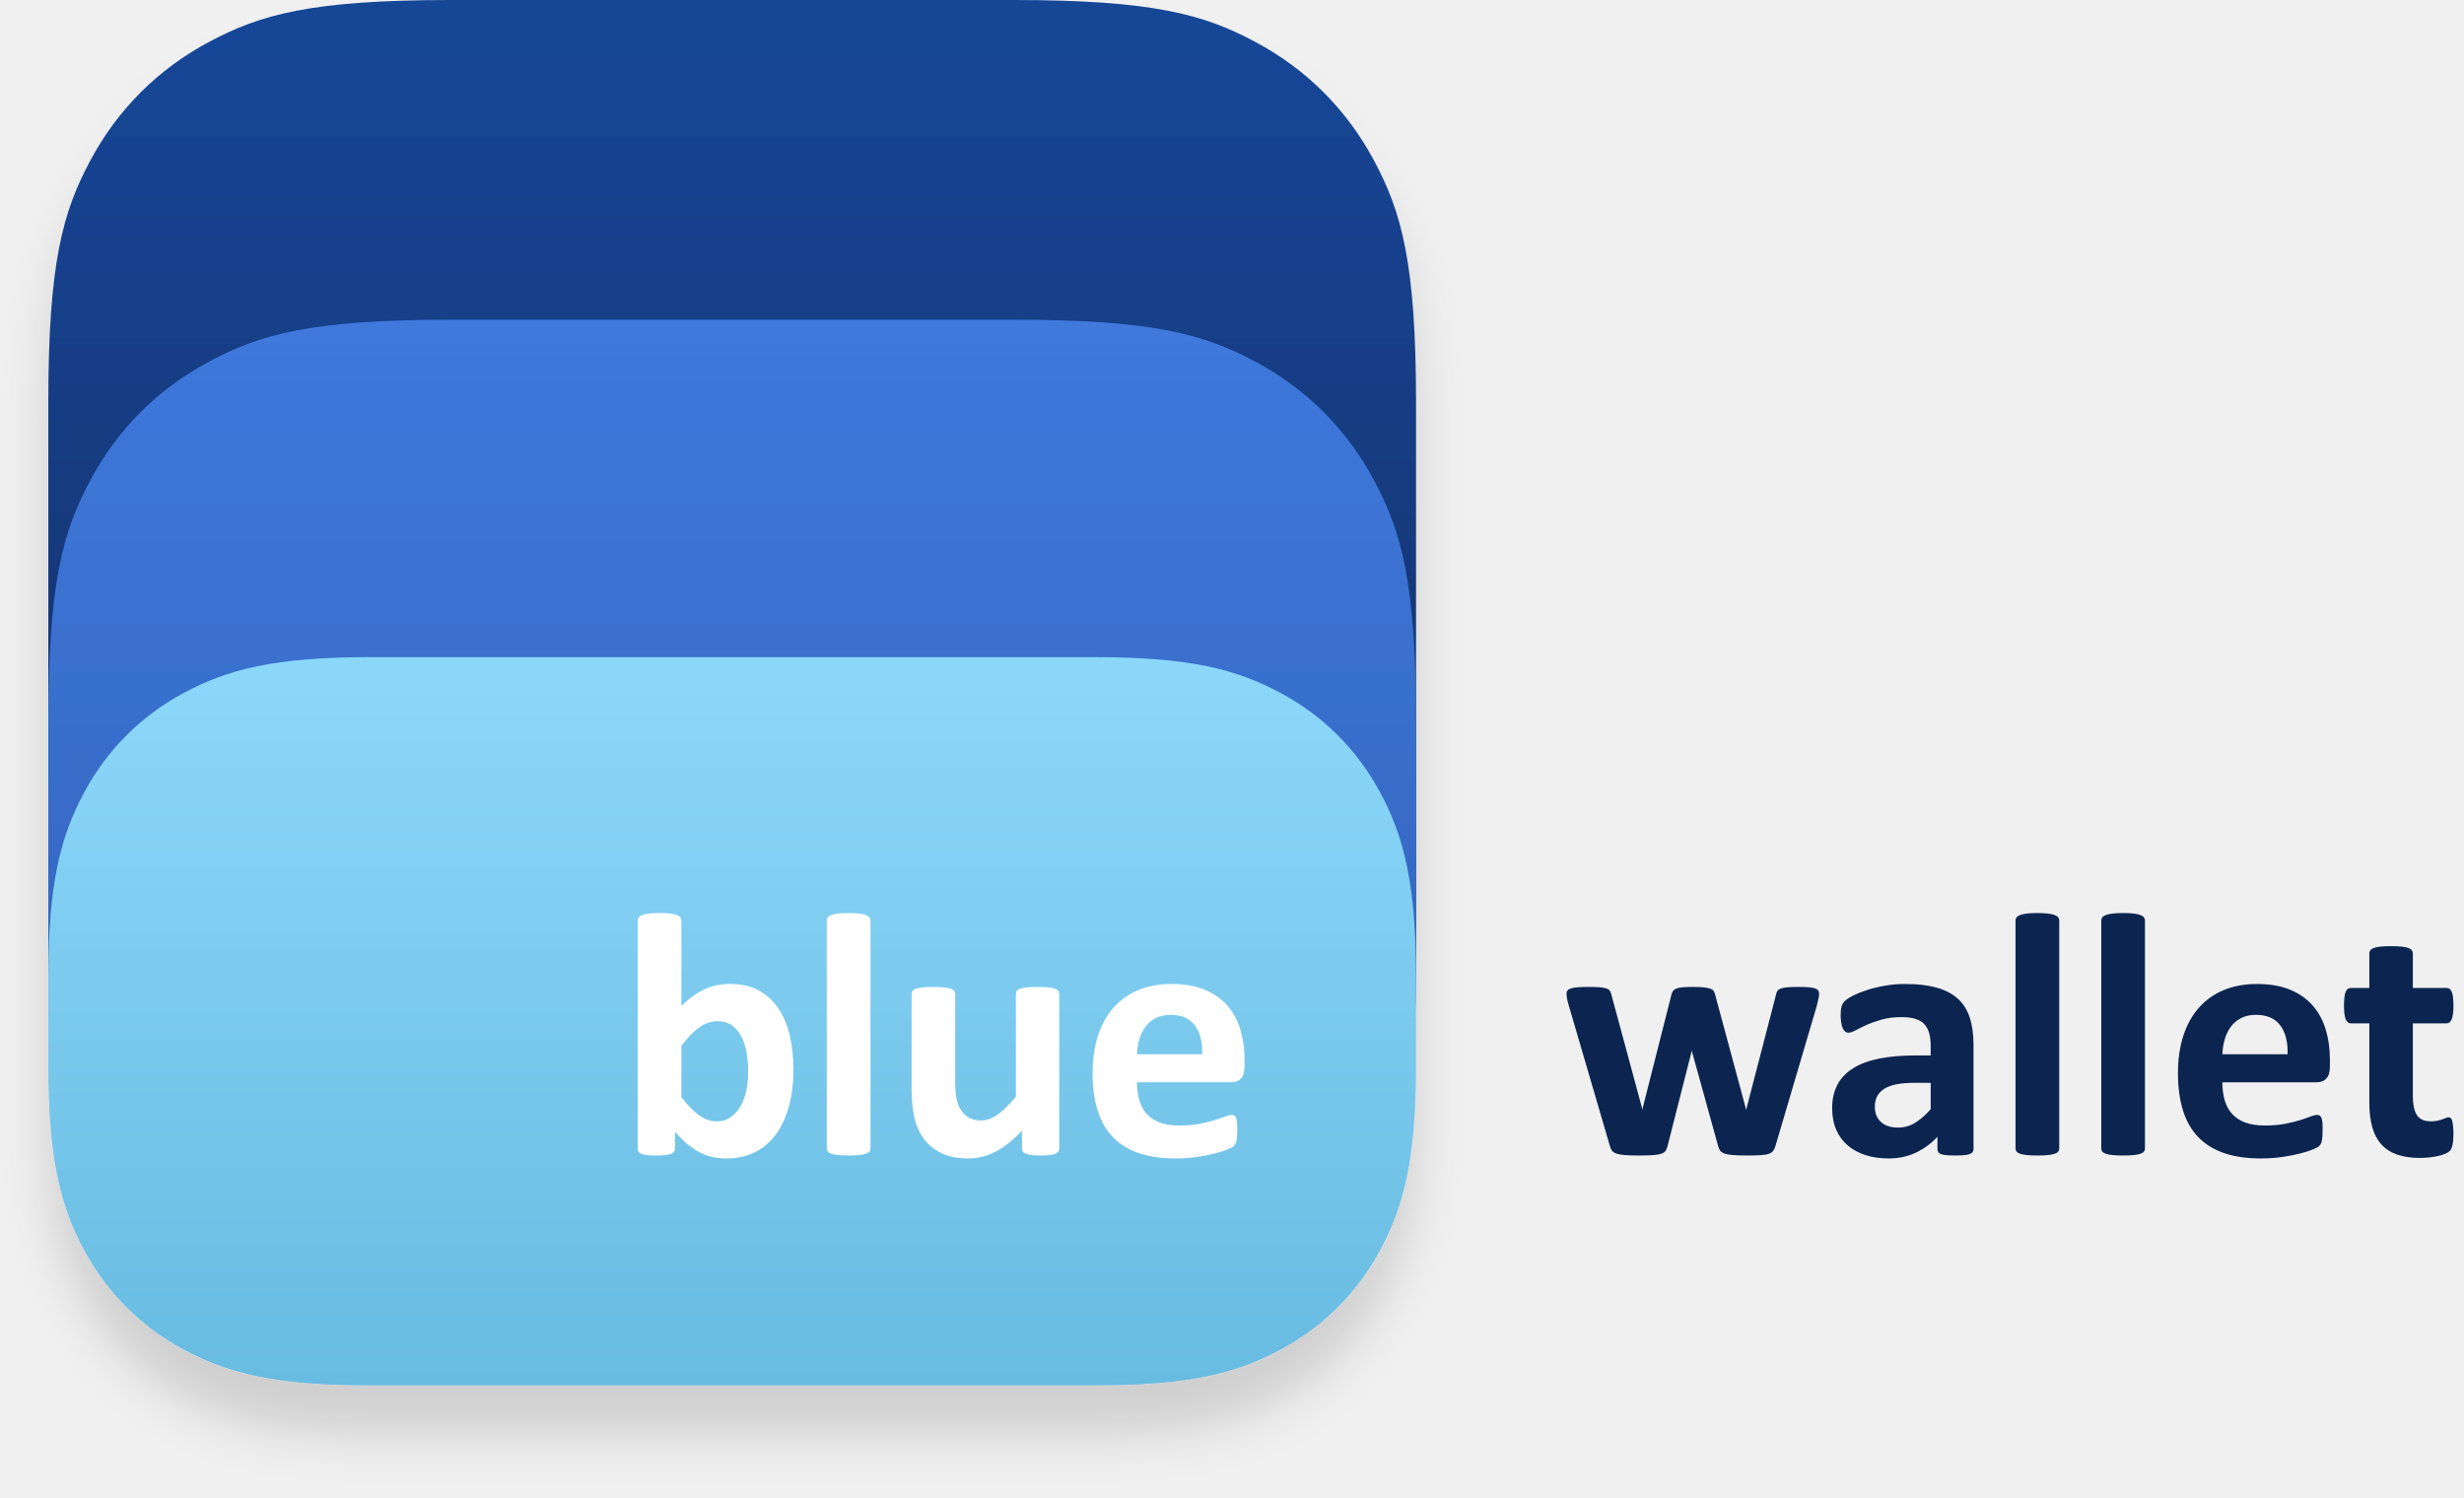
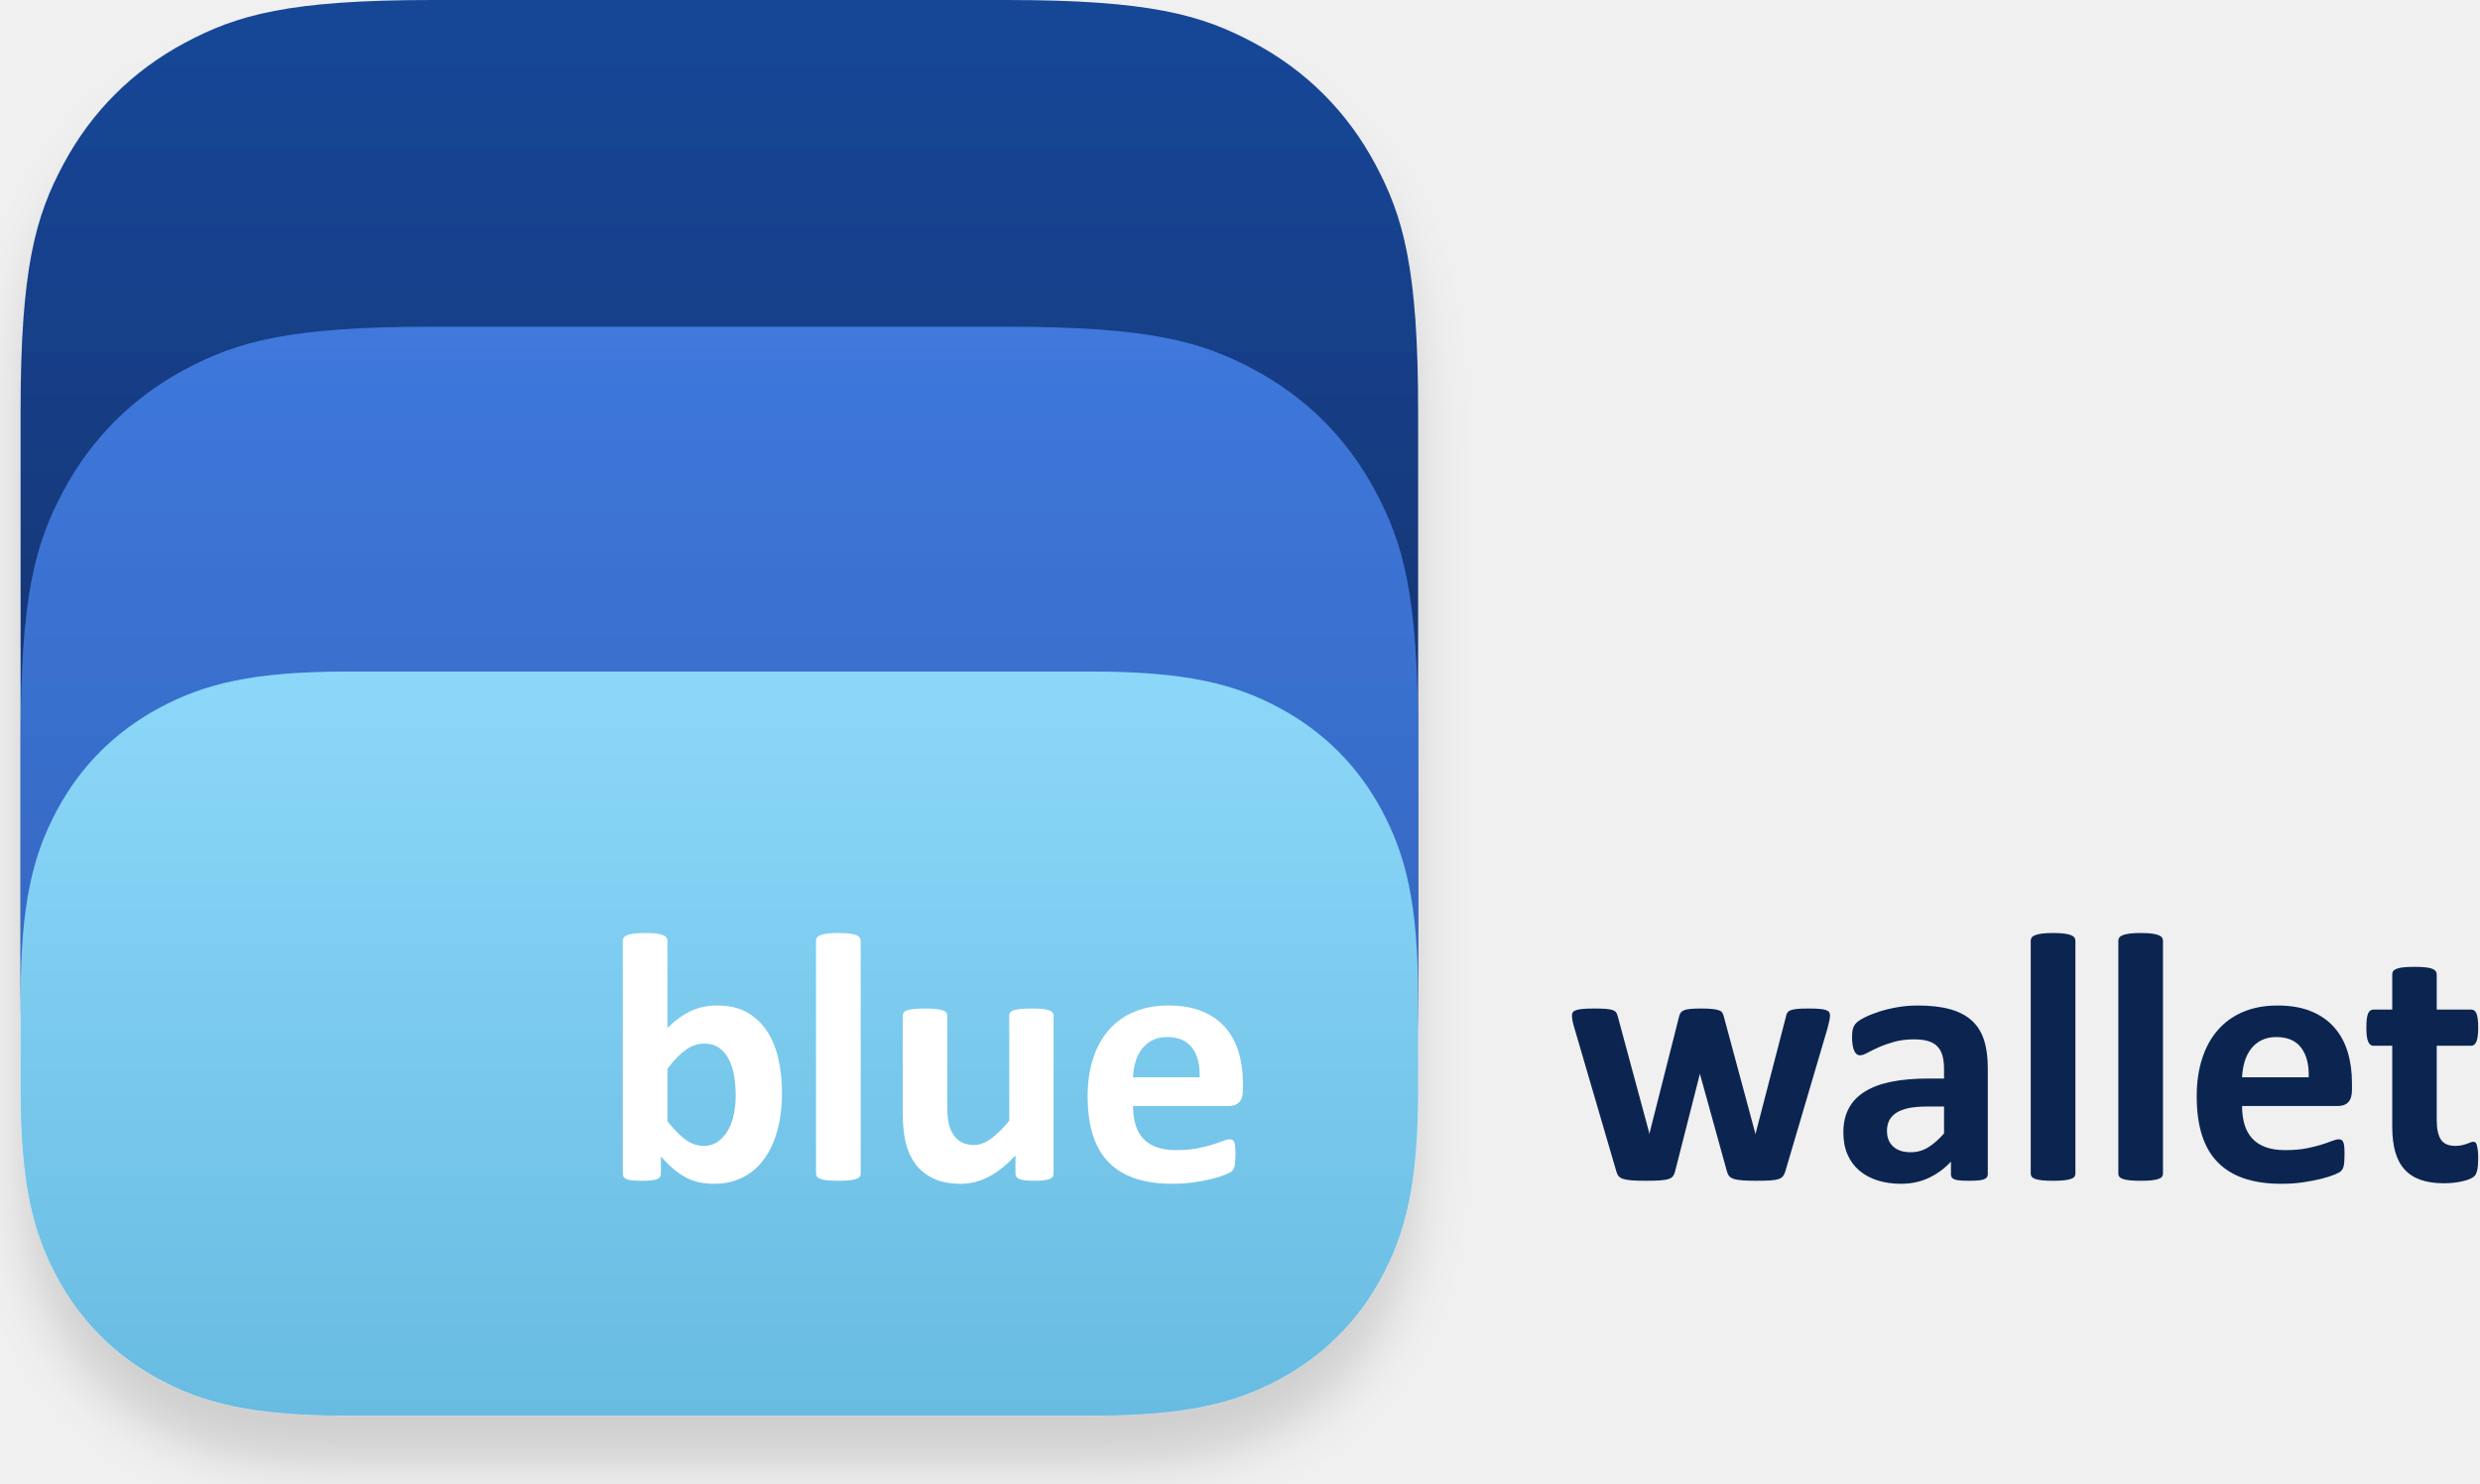
- <svg xmlns="http://www.w3.org/2000/svg" width="102px" height="62px" viewBox="0 0 102 62" version="1.1">
+ <svg xmlns="http://www.w3.org/2000/svg" width="100.47" height="60.106" viewBox="1.166 0 100.47 60.106" version="1.1">
  <defs>
    <filter x="-14.0%" y="-13.8%" width="128.1%" height="127.6%" filterUnits="objectBoundingBox" id="filter-1">
      <feOffset dx="0" dy="2" in="SourceAlpha" result="shadowOffsetOuter1" />
      <feGaussianBlur stdDeviation="1" in="shadowOffsetOuter1" result="shadowBlurOuter1" />
      <feColorMatrix values="0 0 0 0 0   0 0 0 0 0   0 0 0 0 0  0 0 0 0.138 0" type="matrix" in="shadowBlurOuter1" result="shadowMatrixOuter1" />
      <feMerge>
        <feMergeNode in="shadowMatrixOuter1" />
        <feMergeNode in="SourceGraphic" />
      </feMerge>
    </filter>
    <linearGradient x1="50%" y1="2.838%" x2="50%" y2="100%" id="linearGradient-2">
      <stop stop-color="#174697" offset="0%" />
      <stop stop-color="#0C2550" offset="100%" />
    </linearGradient>
    <linearGradient x1="50%" y1="0%" x2="50%" y2="97.884%" id="linearGradient-3">
      <stop stop-color="#3F78DC" offset="0%" />
      <stop stop-color="#2F5FB3" offset="100%" />
    </linearGradient>
    <linearGradient x1="50%" y1="2.725%" x2="50%" y2="100%" id="linearGradient-4">
      <stop stop-color="#8BD7F9" offset="0%" />
      <stop stop-color="#68BBE1" offset="100%" />
    </linearGradient>
  </defs>
  <g id="bluewallet" stroke="none" stroke-width="1" fill="none" fill-rule="evenodd">
    <g id="bluewallet-site-copy-2" transform="translate(-156, -30)">
      <g id="logo-bluewallet" transform="translate(158, 30)">
        <g id="Group-Copy" filter="url(#filter-1)">
          <path d="M16.665,-1.58013034e-15 L39.952,-2.33537939e-16 C45.747,1.35692268e-16 47.849,0.603 49.967,1.736 C52.086,2.869 53.748,4.532 54.881,6.651 C56.014,8.769 56.618,10.87 56.618,16.665 L56.618,39.952 C56.618,45.747 56.014,47.849 54.881,49.967 C53.748,52.086 52.086,53.748 49.967,54.881 C47.849,56.014 45.747,56.618 39.952,56.618 L16.665,56.618 C10.87,56.618 8.769,56.014 6.651,54.881 C4.532,53.748 2.869,52.086 1.736,49.967 C0.603,47.849 2.60802988e-16,45.747 -4.48864133e-16,39.952 L-4.57970006e-16,16.665 C2.66093762e-16,10.87 0.603,8.769 1.736,6.651 C2.869,4.532 4.532,2.869 6.651,1.736 C8.769,0.603 10.87,9.18101232e-16 16.665,-1.58013034e-15 Z" id="Rectangle-Copy" fill="url(#linearGradient-2)" />
          <path d="M16.665,13.235 L39.952,13.235 C45.747,13.235 47.849,13.839 49.967,14.972 C52.086,16.105 53.748,17.767 54.881,19.886 C56.014,22.004 56.618,24.106 56.618,29.901 L56.618,39.217 C56.618,45.012 56.014,47.113 54.881,49.232 C53.748,51.35 52.086,53.013 49.967,54.146 C47.849,55.279 45.747,55.882 39.952,55.882 L16.665,55.882 C10.87,55.882 8.769,55.279 6.651,54.146 C4.532,53.013 2.869,51.35 1.736,49.232 C0.603,47.113 2.60802988e-16,45.012 -4.48864133e-16,39.217 L-1.36480415e-15,29.901 C7.92990512e-16,24.106 0.603,22.004 1.736,19.886 C2.869,17.767 4.532,16.105 6.651,14.972 C8.769,13.839 10.87,13.235 16.665,13.235 Z" id="Rectangle-Copy-2" fill="url(#linearGradient-3)" />
          <path d="M13.249,27.206 L43.368,27.206 C47.249,27.206 49.198,27.716 50.99,28.675 C52.783,29.634 54.19,31.041 55.148,32.833 C56.107,34.626 56.618,36.574 56.618,40.455 L56.618,44.104 C56.618,47.985 56.107,49.933 55.148,51.726 C54.19,53.518 52.783,54.925 50.99,55.884 C49.198,56.842 47.249,57.353 43.368,57.353 L13.249,57.353 C9.368,57.353 7.42,56.842 5.627,55.884 C3.835,54.925 2.428,53.518 1.469,51.726 C0.511,49.933 -2.77257755e-16,47.985 3.82228307e-16,44.104 L2.75457766e-16,40.455 C-1.99809382e-16,36.574 0.511,34.626 1.469,32.833 C2.428,31.041 3.835,29.634 5.627,28.675 C7.42,27.716 9.368,27.206 13.249,27.206 Z" id="Rectangle-Copy-3" fill="url(#linearGradient-4)" />
          <path d="M30.845,44.261 C30.845,44.831 30.783,45.343 30.659,45.798 C30.534,46.253 30.355,46.64 30.12,46.961 C29.885,47.282 29.597,47.528 29.255,47.701 C28.913,47.873 28.524,47.959 28.088,47.959 C27.873,47.959 27.671,47.939 27.485,47.898 C27.298,47.858 27.12,47.792 26.95,47.701 C26.78,47.61 26.612,47.495 26.447,47.356 C26.282,47.217 26.113,47.05 25.941,46.853 L25.941,47.55 C25.941,47.603 25.928,47.647 25.901,47.683 C25.875,47.719 25.832,47.749 25.772,47.773 C25.712,47.797 25.632,47.813 25.532,47.823 C25.431,47.832 25.309,47.837 25.165,47.837 C25.017,47.837 24.894,47.832 24.796,47.823 C24.698,47.813 24.619,47.797 24.559,47.773 C24.499,47.749 24.457,47.719 24.433,47.683 C24.409,47.647 24.397,47.603 24.397,47.55 L24.397,38.107 C24.397,38.06 24.411,38.017 24.44,37.978 C24.469,37.94 24.518,37.908 24.587,37.881 C24.657,37.855 24.749,37.835 24.864,37.82 C24.979,37.806 25.125,37.799 25.302,37.799 C25.479,37.799 25.625,37.806 25.74,37.82 C25.855,37.835 25.947,37.855 26.016,37.881 C26.086,37.908 26.135,37.94 26.164,37.978 C26.192,38.017 26.207,38.06 26.207,38.107 L26.207,41.648 C26.369,41.485 26.532,41.346 26.695,41.231 C26.858,41.116 27.02,41.022 27.183,40.947 C27.346,40.873 27.514,40.819 27.686,40.786 C27.858,40.752 28.04,40.736 28.232,40.736 C28.705,40.736 29.108,40.83 29.438,41.019 C29.768,41.208 30.037,41.463 30.246,41.784 C30.454,42.105 30.606,42.479 30.702,42.908 C30.797,43.336 30.845,43.787 30.845,44.261 Z M28.971,44.391 C28.971,44.118 28.951,43.854 28.91,43.601 C28.869,43.347 28.799,43.122 28.698,42.926 C28.598,42.729 28.467,42.573 28.307,42.455 C28.147,42.338 27.944,42.279 27.7,42.279 C27.581,42.279 27.463,42.296 27.348,42.33 C27.233,42.363 27.115,42.421 26.993,42.502 C26.871,42.583 26.745,42.689 26.616,42.818 C26.487,42.947 26.35,43.108 26.207,43.299 L26.207,45.425 C26.46,45.75 26.703,45.998 26.935,46.168 C27.168,46.338 27.411,46.423 27.664,46.423 C27.899,46.423 28.098,46.363 28.26,46.243 C28.423,46.123 28.558,45.968 28.666,45.776 C28.774,45.585 28.851,45.367 28.899,45.123 C28.947,44.879 28.971,44.635 28.971,44.391 Z M34.035,47.55 C34.035,47.598 34.02,47.64 33.992,47.676 C33.963,47.712 33.914,47.741 33.844,47.765 C33.775,47.789 33.683,47.807 33.568,47.819 C33.453,47.831 33.307,47.837 33.13,47.837 C32.953,47.837 32.807,47.831 32.692,47.819 C32.577,47.807 32.485,47.789 32.416,47.765 C32.346,47.741 32.297,47.712 32.268,47.676 C32.24,47.64 32.225,47.598 32.225,47.55 L32.225,38.107 C32.225,38.06 32.24,38.017 32.268,37.978 C32.297,37.94 32.346,37.908 32.416,37.881 C32.485,37.855 32.577,37.835 32.692,37.82 C32.807,37.806 32.953,37.799 33.13,37.799 C33.307,37.799 33.453,37.806 33.568,37.82 C33.683,37.835 33.775,37.855 33.844,37.881 C33.914,37.908 33.963,37.94 33.992,37.978 C34.02,38.017 34.035,38.06 34.035,38.107 L34.035,47.55 Z M41.849,47.55 C41.849,47.598 41.837,47.64 41.813,47.676 C41.789,47.712 41.747,47.741 41.687,47.765 C41.627,47.789 41.548,47.807 41.45,47.819 C41.352,47.831 41.229,47.837 41.08,47.837 C40.922,47.837 40.794,47.831 40.696,47.819 C40.598,47.807 40.52,47.789 40.463,47.765 C40.405,47.741 40.365,47.712 40.341,47.676 C40.317,47.64 40.305,47.598 40.305,47.55 L40.305,46.81 C39.95,47.193 39.59,47.481 39.224,47.672 C38.858,47.864 38.478,47.959 38.086,47.959 C37.646,47.959 37.276,47.887 36.977,47.744 C36.677,47.6 36.436,47.404 36.251,47.155 C36.067,46.906 35.935,46.618 35.856,46.29 C35.777,45.962 35.738,45.554 35.738,45.065 L35.738,41.145 C35.738,41.097 35.751,41.055 35.777,41.019 C35.804,40.983 35.852,40.953 35.921,40.929 C35.99,40.906 36.084,40.888 36.201,40.876 C36.318,40.864 36.463,40.858 36.635,40.858 C36.813,40.858 36.959,40.864 37.073,40.876 C37.188,40.888 37.281,40.906 37.35,40.929 C37.419,40.953 37.468,40.983 37.497,41.019 C37.526,41.055 37.54,41.097 37.54,41.145 L37.54,44.764 C37.54,45.099 37.562,45.355 37.605,45.532 C37.648,45.709 37.714,45.861 37.802,45.988 C37.891,46.115 38.003,46.213 38.14,46.283 C38.276,46.352 38.435,46.387 38.617,46.387 C38.847,46.387 39.078,46.303 39.31,46.135 C39.542,45.968 39.79,45.724 40.053,45.403 L40.053,41.145 C40.053,41.097 40.067,41.055 40.093,41.019 C40.119,40.983 40.167,40.953 40.237,40.929 C40.306,40.906 40.398,40.888 40.513,40.876 C40.628,40.864 40.774,40.858 40.951,40.858 C41.128,40.858 41.274,40.864 41.389,40.876 C41.504,40.888 41.595,40.906 41.662,40.929 C41.729,40.953 41.777,40.983 41.805,41.019 C41.834,41.055 41.849,41.097 41.849,41.145 L41.849,47.55 Z M49.519,44.161 C49.519,44.381 49.47,44.544 49.372,44.649 C49.273,44.754 49.138,44.807 48.966,44.807 L45.067,44.807 C45.067,45.08 45.099,45.328 45.164,45.55 C45.228,45.773 45.331,45.962 45.472,46.117 C45.614,46.273 45.796,46.392 46.018,46.473 C46.241,46.554 46.508,46.595 46.819,46.595 C47.135,46.595 47.412,46.572 47.652,46.527 C47.891,46.481 48.098,46.431 48.273,46.376 C48.448,46.321 48.592,46.271 48.707,46.225 C48.822,46.18 48.916,46.157 48.987,46.157 C49.03,46.157 49.066,46.165 49.095,46.182 C49.124,46.199 49.148,46.229 49.167,46.272 C49.186,46.315 49.199,46.376 49.206,46.455 C49.214,46.534 49.217,46.633 49.217,46.753 C49.217,46.858 49.215,46.948 49.21,47.022 C49.205,47.096 49.198,47.16 49.188,47.212 C49.179,47.265 49.165,47.309 49.145,47.345 C49.126,47.381 49.101,47.416 49.07,47.449 C49.039,47.483 48.954,47.528 48.815,47.586 C48.676,47.643 48.499,47.7 48.284,47.755 C48.068,47.81 47.822,47.858 47.544,47.898 C47.266,47.939 46.97,47.959 46.654,47.959 C46.084,47.959 45.585,47.887 45.157,47.744 C44.728,47.6 44.37,47.382 44.083,47.09 C43.796,46.798 43.582,46.43 43.44,45.985 C43.299,45.539 43.229,45.018 43.229,44.419 C43.229,43.85 43.303,43.336 43.451,42.879 C43.6,42.422 43.815,42.034 44.097,41.716 C44.38,41.397 44.723,41.154 45.128,40.987 C45.532,40.819 45.988,40.736 46.496,40.736 C47.032,40.736 47.49,40.815 47.871,40.973 C48.251,41.131 48.564,41.35 48.808,41.63 C49.052,41.91 49.232,42.241 49.346,42.624 C49.461,43.007 49.519,43.424 49.519,43.874 L49.519,44.161 Z M47.767,43.644 C47.781,43.136 47.679,42.738 47.462,42.448 C47.244,42.159 46.907,42.014 46.453,42.014 C46.223,42.014 46.023,42.057 45.853,42.143 C45.683,42.229 45.542,42.345 45.429,42.491 C45.317,42.637 45.231,42.81 45.171,43.008 C45.111,43.207 45.076,43.419 45.067,43.644 L47.767,43.644 Z" id="blue" fill="#FFFFFF" />
        </g>
        <path d="M73.304,41.131 C73.304,41.183 73.297,41.248 73.283,41.324 C73.268,41.401 73.242,41.511 73.204,41.655 L71.495,47.449 C71.471,47.531 71.44,47.597 71.402,47.647 C71.363,47.697 71.305,47.737 71.226,47.765 C71.147,47.794 71.034,47.813 70.888,47.823 C70.742,47.832 70.552,47.837 70.317,47.837 C70.083,47.837 69.891,47.831 69.743,47.819 C69.594,47.807 69.478,47.787 69.395,47.758 C69.311,47.729 69.25,47.69 69.211,47.64 C69.173,47.589 69.144,47.526 69.125,47.449 L68.048,43.558 L68.034,43.493 L68.019,43.558 L67.029,47.449 C67.009,47.531 66.982,47.597 66.946,47.647 C66.91,47.697 66.849,47.737 66.763,47.765 C66.677,47.794 66.559,47.813 66.411,47.823 C66.263,47.832 66.071,47.837 65.837,47.837 C65.597,47.837 65.405,47.831 65.259,47.819 C65.112,47.807 64.998,47.787 64.914,47.758 C64.83,47.729 64.769,47.69 64.731,47.64 C64.692,47.589 64.664,47.526 64.645,47.449 L62.95,41.655 C62.907,41.516 62.879,41.407 62.867,41.328 C62.855,41.249 62.849,41.183 62.849,41.131 C62.849,41.083 62.863,41.041 62.889,41.005 C62.915,40.969 62.963,40.94 63.033,40.919 C63.102,40.897 63.195,40.882 63.313,40.872 C63.43,40.862 63.577,40.858 63.754,40.858 C63.946,40.858 64.101,40.862 64.221,40.872 C64.341,40.882 64.434,40.898 64.501,40.922 C64.568,40.946 64.615,40.979 64.641,41.019 C64.667,41.06 64.688,41.109 64.702,41.166 L65.973,45.87 L65.987,45.956 L66.002,45.87 L67.194,41.166 C67.208,41.109 67.231,41.06 67.262,41.019 C67.293,40.979 67.34,40.946 67.402,40.922 C67.464,40.898 67.552,40.882 67.664,40.872 C67.777,40.862 67.921,40.858 68.098,40.858 C68.276,40.858 68.419,40.864 68.529,40.876 C68.639,40.888 68.727,40.904 68.791,40.926 C68.856,40.947 68.901,40.976 68.928,41.012 C68.954,41.048 68.974,41.09 68.989,41.138 L70.267,45.877 L70.289,45.956 L70.303,45.87 L71.524,41.166 C71.533,41.109 71.552,41.06 71.581,41.019 C71.61,40.979 71.658,40.946 71.725,40.922 C71.792,40.898 71.883,40.882 71.998,40.872 C72.112,40.862 72.258,40.858 72.436,40.858 C72.613,40.858 72.757,40.862 72.87,40.872 C72.982,40.882 73.071,40.897 73.136,40.919 C73.2,40.94 73.245,40.969 73.268,41.005 C73.292,41.041 73.304,41.083 73.304,41.131 Z M79.696,47.572 C79.696,47.639 79.672,47.691 79.625,47.729 C79.577,47.768 79.501,47.795 79.398,47.812 C79.295,47.829 79.144,47.837 78.942,47.837 C78.727,47.837 78.57,47.829 78.472,47.812 C78.374,47.795 78.305,47.768 78.264,47.729 C78.223,47.691 78.203,47.639 78.203,47.572 L78.203,47.062 C77.94,47.344 77.639,47.564 77.302,47.722 C76.964,47.88 76.59,47.959 76.178,47.959 C75.838,47.959 75.526,47.915 75.241,47.826 C74.956,47.738 74.709,47.606 74.501,47.431 C74.293,47.257 74.131,47.04 74.017,46.782 C73.902,46.523 73.844,46.222 73.844,45.877 C73.844,45.504 73.917,45.179 74.063,44.904 C74.209,44.629 74.427,44.401 74.717,44.222 C75.006,44.042 75.366,43.909 75.797,43.823 C76.228,43.737 76.728,43.694 77.298,43.694 L77.923,43.694 L77.923,43.306 C77.923,43.105 77.902,42.929 77.862,42.778 C77.821,42.628 77.754,42.502 77.661,42.401 C77.567,42.301 77.443,42.227 77.287,42.179 C77.132,42.131 76.939,42.107 76.709,42.107 C76.408,42.107 76.138,42.141 75.901,42.208 C75.664,42.275 75.455,42.349 75.273,42.43 C75.091,42.512 74.939,42.586 74.817,42.653 C74.695,42.72 74.596,42.753 74.519,42.753 C74.467,42.753 74.42,42.737 74.379,42.703 C74.338,42.67 74.305,42.622 74.279,42.559 C74.252,42.497 74.232,42.421 74.218,42.33 C74.203,42.239 74.196,42.138 74.196,42.028 C74.196,41.88 74.208,41.762 74.232,41.676 C74.256,41.59 74.301,41.512 74.368,41.443 C74.435,41.373 74.553,41.297 74.72,41.213 C74.888,41.129 75.084,41.052 75.309,40.98 C75.534,40.908 75.779,40.849 76.045,40.804 C76.311,40.758 76.585,40.736 76.867,40.736 C77.37,40.736 77.8,40.785 78.156,40.883 C78.513,40.981 78.806,41.132 79.036,41.335 C79.266,41.539 79.433,41.801 79.538,42.121 C79.644,42.442 79.696,42.823 79.696,43.263 L79.696,47.572 Z M77.923,44.829 L77.233,44.829 C76.941,44.829 76.693,44.85 76.487,44.893 C76.281,44.936 76.113,45.001 75.984,45.087 C75.855,45.173 75.76,45.277 75.7,45.399 C75.641,45.521 75.611,45.661 75.611,45.819 C75.611,46.088 75.696,46.298 75.866,46.451 C76.035,46.605 76.271,46.681 76.573,46.681 C76.827,46.681 77.06,46.616 77.273,46.487 C77.486,46.358 77.703,46.169 77.923,45.92 L77.923,44.829 Z M83.245,47.55 C83.245,47.598 83.231,47.64 83.202,47.676 C83.173,47.712 83.124,47.741 83.055,47.765 C82.985,47.789 82.893,47.807 82.778,47.819 C82.663,47.831 82.517,47.837 82.34,47.837 C82.163,47.837 82.017,47.831 81.902,47.819 C81.787,47.807 81.695,47.789 81.626,47.765 C81.556,47.741 81.507,47.712 81.478,47.676 C81.45,47.64 81.435,47.598 81.435,47.55 L81.435,38.107 C81.435,38.06 81.45,38.017 81.478,37.978 C81.507,37.94 81.556,37.908 81.626,37.881 C81.695,37.855 81.787,37.835 81.902,37.82 C82.017,37.806 82.163,37.799 82.34,37.799 C82.517,37.799 82.663,37.806 82.778,37.82 C82.893,37.835 82.985,37.855 83.055,37.881 C83.124,37.908 83.173,37.94 83.202,37.978 C83.231,38.017 83.245,38.06 83.245,38.107 L83.245,47.55 Z M86.793,47.55 C86.793,47.598 86.779,47.64 86.75,47.676 C86.722,47.712 86.673,47.741 86.603,47.765 C86.534,47.789 86.442,47.807 86.327,47.819 C86.212,47.831 86.066,47.837 85.889,47.837 C85.712,47.837 85.566,47.831 85.451,47.819 C85.336,47.807 85.244,47.789 85.174,47.765 C85.105,47.741 85.056,47.712 85.027,47.676 C84.998,47.64 84.984,47.598 84.984,47.55 L84.984,38.107 C84.984,38.06 84.998,38.017 85.027,37.978 C85.056,37.94 85.105,37.908 85.174,37.881 C85.244,37.855 85.336,37.835 85.451,37.82 C85.566,37.806 85.712,37.799 85.889,37.799 C86.066,37.799 86.212,37.806 86.327,37.82 C86.442,37.835 86.534,37.855 86.603,37.881 C86.673,37.908 86.722,37.94 86.75,37.978 C86.779,38.017 86.793,38.06 86.793,38.107 L86.793,47.55 Z M94.449,44.161 C94.449,44.381 94.4,44.544 94.302,44.649 C94.204,44.754 94.069,44.807 93.896,44.807 L89.997,44.807 C89.997,45.08 90.03,45.328 90.094,45.55 C90.159,45.773 90.262,45.962 90.403,46.117 C90.544,46.273 90.726,46.392 90.949,46.473 C91.171,46.554 91.438,46.595 91.749,46.595 C92.065,46.595 92.343,46.572 92.582,46.527 C92.822,46.481 93.029,46.431 93.203,46.376 C93.378,46.321 93.523,46.271 93.638,46.225 C93.753,46.18 93.846,46.157 93.918,46.157 C93.961,46.157 93.997,46.165 94.026,46.182 C94.054,46.199 94.078,46.229 94.097,46.272 C94.117,46.315 94.13,46.376 94.137,46.455 C94.144,46.534 94.148,46.633 94.148,46.753 C94.148,46.858 94.145,46.948 94.14,47.022 C94.136,47.096 94.129,47.16 94.119,47.212 C94.109,47.265 94.095,47.309 94.076,47.345 C94.057,47.381 94.032,47.416 94,47.449 C93.969,47.483 93.884,47.528 93.746,47.586 C93.607,47.643 93.43,47.7 93.214,47.755 C92.999,47.81 92.752,47.858 92.475,47.898 C92.197,47.939 91.9,47.959 91.584,47.959 C91.015,47.959 90.515,47.887 90.087,47.744 C89.659,47.6 89.301,47.382 89.014,47.09 C88.726,46.798 88.512,46.43 88.371,45.985 C88.23,45.539 88.159,45.018 88.159,44.419 C88.159,43.85 88.233,43.336 88.382,42.879 C88.53,42.422 88.745,42.034 89.028,41.716 C89.31,41.397 89.654,41.154 90.058,40.987 C90.463,40.819 90.919,40.736 91.426,40.736 C91.962,40.736 92.421,40.815 92.801,40.973 C93.182,41.131 93.494,41.35 93.738,41.63 C93.983,41.91 94.162,42.241 94.277,42.624 C94.392,43.007 94.449,43.424 94.449,43.874 L94.449,44.161 Z M92.697,43.644 C92.712,43.136 92.61,42.738 92.392,42.448 C92.174,42.159 91.838,42.014 91.383,42.014 C91.153,42.014 90.953,42.057 90.784,42.143 C90.614,42.229 90.472,42.345 90.36,42.491 C90.247,42.637 90.161,42.81 90.101,43.008 C90.042,43.207 90.007,43.419 89.997,43.644 L92.697,43.644 Z M99.563,46.918 C99.563,47.129 99.55,47.29 99.524,47.403 C99.497,47.515 99.463,47.594 99.42,47.64 C99.376,47.685 99.313,47.726 99.229,47.762 C99.145,47.798 99.047,47.829 98.935,47.855 C98.822,47.881 98.7,47.902 98.569,47.916 C98.437,47.931 98.304,47.938 98.17,47.938 C97.811,47.938 97.5,47.892 97.237,47.801 C96.973,47.71 96.756,47.57 96.583,47.381 C96.411,47.192 96.284,46.954 96.203,46.667 C96.121,46.38 96.081,46.04 96.081,45.647 L96.081,42.366 L95.312,42.366 C95.221,42.366 95.152,42.309 95.104,42.197 C95.056,42.084 95.032,41.896 95.032,41.633 C95.032,41.494 95.038,41.377 95.05,41.281 C95.062,41.186 95.08,41.11 95.104,41.055 C95.128,41 95.158,40.961 95.194,40.937 C95.23,40.913 95.272,40.901 95.319,40.901 L96.081,40.901 L96.081,39.472 C96.081,39.424 96.094,39.381 96.12,39.343 C96.146,39.304 96.194,39.272 96.264,39.246 C96.333,39.219 96.426,39.2 96.544,39.188 C96.661,39.176 96.806,39.17 96.978,39.17 C97.155,39.17 97.302,39.176 97.42,39.188 C97.537,39.2 97.629,39.219 97.696,39.246 C97.763,39.272 97.811,39.304 97.84,39.343 C97.869,39.381 97.883,39.424 97.883,39.472 L97.883,40.901 L99.276,40.901 C99.324,40.901 99.366,40.913 99.402,40.937 C99.437,40.961 99.467,41 99.491,41.055 C99.515,41.11 99.533,41.186 99.545,41.281 C99.557,41.377 99.563,41.494 99.563,41.633 C99.563,41.896 99.539,42.084 99.491,42.197 C99.443,42.309 99.374,42.366 99.283,42.366 L97.883,42.366 L97.883,45.374 C97.883,45.724 97.938,45.986 98.048,46.161 C98.158,46.335 98.354,46.423 98.637,46.423 C98.733,46.423 98.819,46.414 98.895,46.397 C98.972,46.381 99.04,46.362 99.1,46.34 C99.16,46.319 99.21,46.299 99.251,46.283 C99.291,46.266 99.329,46.257 99.362,46.257 C99.391,46.257 99.418,46.266 99.445,46.283 C99.471,46.299 99.491,46.333 99.506,46.383 C99.52,46.433 99.533,46.502 99.545,46.588 C99.557,46.674 99.563,46.784 99.563,46.918 Z" id="wallet" fill="#0C2550" />
      </g>
    </g>
  </g>
</svg>
